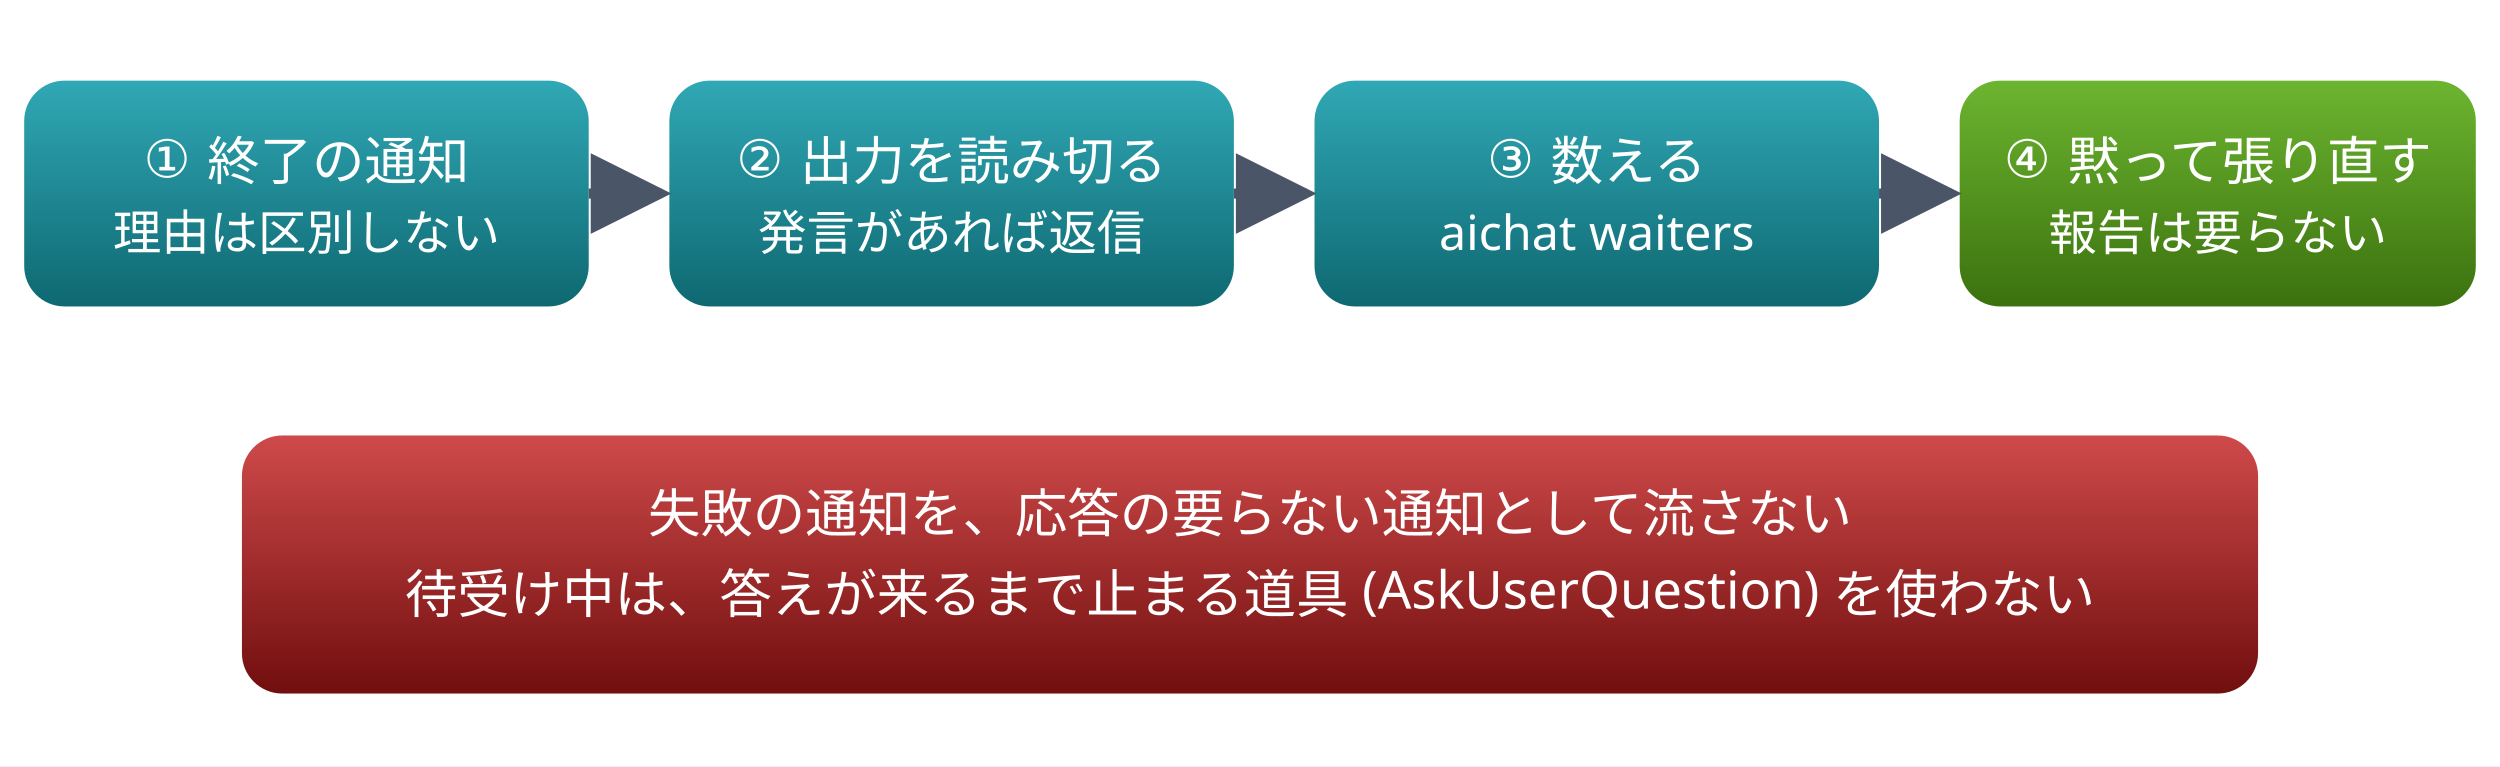
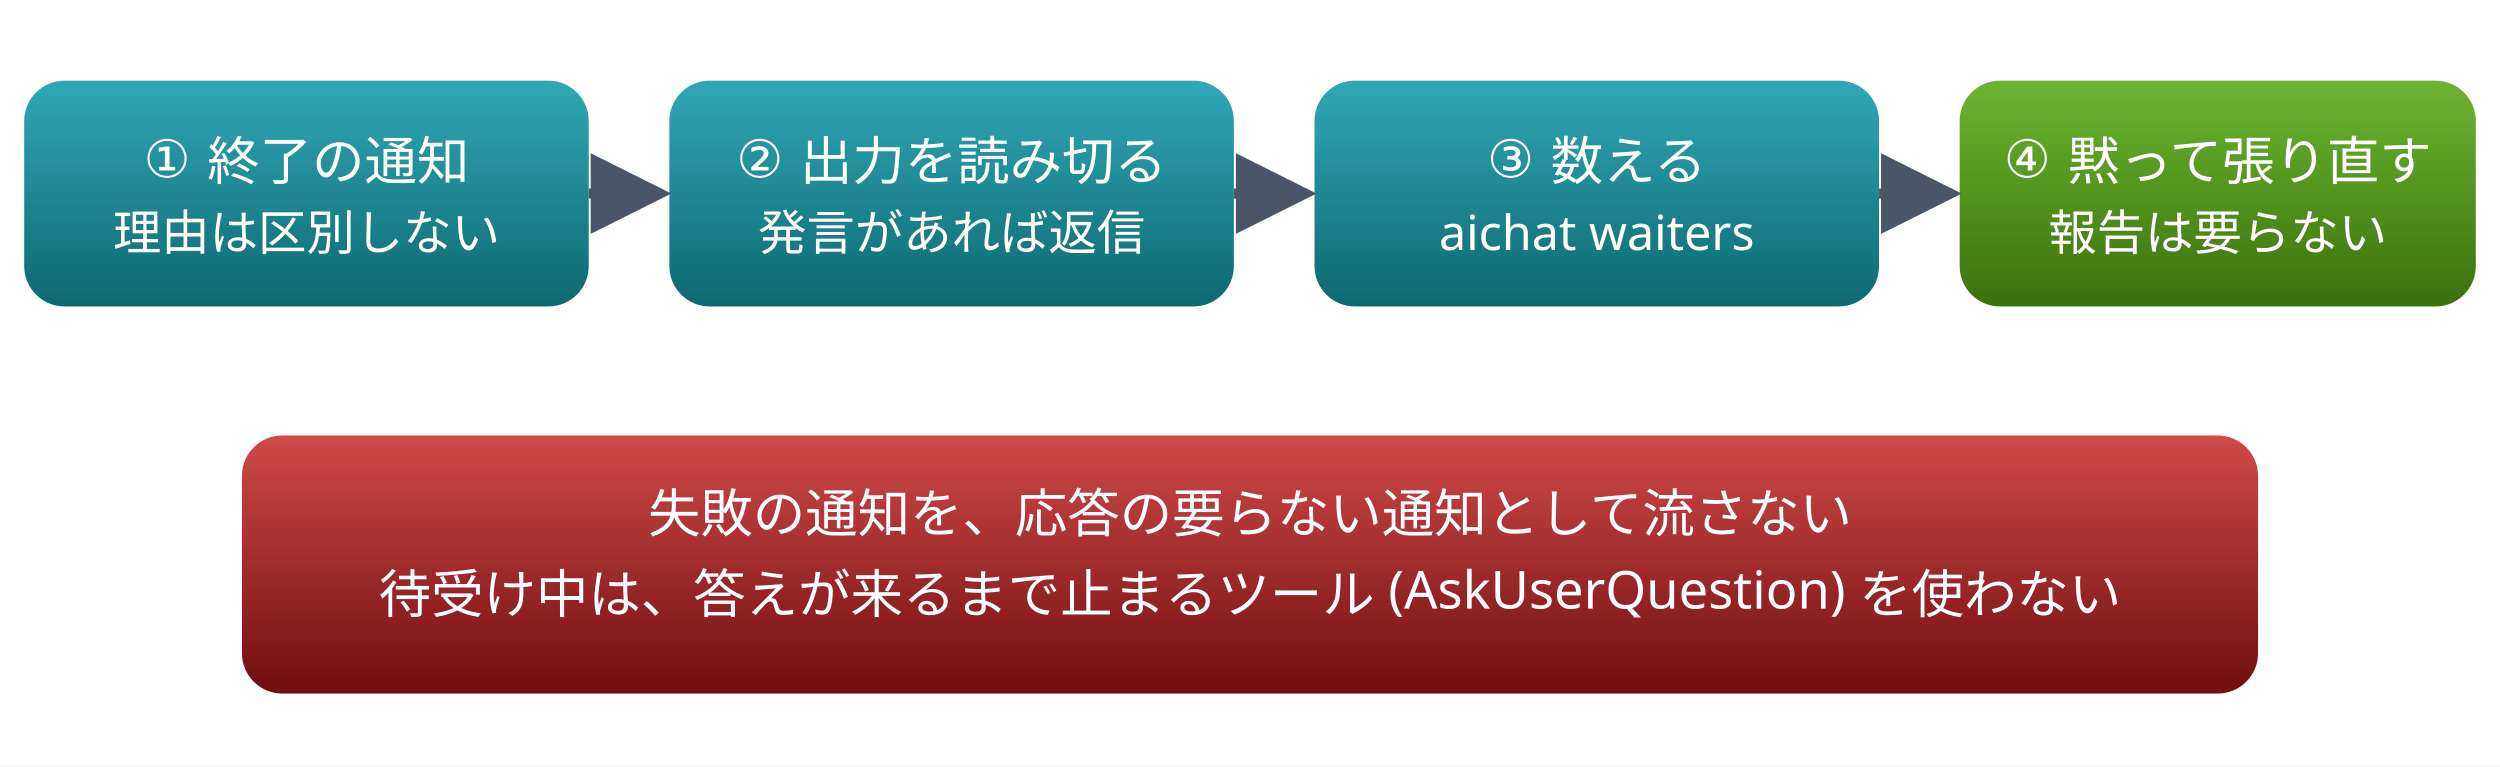
<svg xmlns="http://www.w3.org/2000/svg" viewBox="0 0 620 190" width="620" height="190" role="img" aria-label="通知を読み切り、数えて、黙って張り直す図" font-family="Segoe UI, Yu Gothic UI, Meiryo, sans-serif">
  <defs>
    <linearGradient id="i1" x1="0" y1="1" x2="0" y2="0">
      <stop offset="0" stop-color="hsl(93,78%,25%)" />
      <stop offset="1" stop-color="hsl(93,58%,45%)" />
    </linearGradient>
    <linearGradient id="i2" x1="0" y1="1" x2="0" y2="0">
      <stop offset="0" stop-color="hsl(186,78%,25%)" />
      <stop offset="1" stop-color="hsl(186,58%,45%)" />
    </linearGradient>
    <linearGradient id="i3" x1="0" y1="1" x2="0" y2="0">
      <stop offset="0" stop-color="hsl(0,78%,25%)" />
      <stop offset="1" stop-color="hsl(0,58%,55%)" />
    </linearGradient>
    <marker id="i4" markerWidth="8" markerHeight="8" refX="7" refY="4" orient="auto">
      <path d="M0 0 L8 4 L0 8 Z" fill="#4a5568" />
    </marker>
  </defs>
  <rect width="100%" height="100%" fill="#ffffff" />
  <rect x="6" y="20" width="140" height="56" rx="10" fill="url(#i2)" />
  <text x="76" y="44" fill="#fff" font-size="13" text-anchor="middle">① 終了の通知</text>
  <text x="76" y="62" fill="#fff" font-size="12" text-anchor="middle">理由は区別しない</text>
  <rect x="166" y="20" width="140" height="56" rx="10" fill="url(#i2)" />
  <text x="236" y="44" fill="#fff" font-size="13" text-anchor="middle">② 出力を読み切る</text>
  <text x="236" y="62" fill="#fff" font-size="12" text-anchor="middle">発言があれば返信</text>
  <rect x="326" y="20" width="140" height="56" rx="10" fill="url(#i2)" />
  <text x="396" y="44" fill="#fff" font-size="13" text-anchor="middle">③ 数える</text>
  <text x="396" y="62" fill="#fff" font-size="12" text-anchor="middle">aichat waiters</text>
  <rect x="486" y="20" width="128" height="56" rx="10" fill="url(#i1)" />
  <text x="550" y="44" fill="#fff" font-size="13" text-anchor="middle">④ 黙って張り直す</text>
  <text x="550" y="62" fill="#fff" font-size="12" text-anchor="middle">報告は要らない</text>
  <path d="M146 48 H164" stroke="#4a5568" stroke-width="2.5" marker-end="url(#i4)" />
  <path d="M306 48 H324" stroke="#4a5568" stroke-width="2.5" marker-end="url(#i4)" />
  <path d="M466 48 H484" stroke="#4a5568" stroke-width="2.5" marker-end="url(#i4)" />
  <rect x="60" y="108" width="500" height="64" rx="10" fill="url(#i3)" />
  <text x="310" y="132" fill="#fff" font-size="13" text-anchor="middle">失敗の通知を、応答の要らない通知として流さない</text>
-   <text x="310" y="152" fill="#fff" font-size="13" text-anchor="middle">待受け中は、答えが来るまで止まる道具 (AskUserQuestion) を使わない</text>
+   <text x="310" y="152" fill="#fff" font-size="13" text-anchor="middle">待受け中は、答えが来るまで止まるツール (AskUserQuestion) を使わない</text>
</svg>
